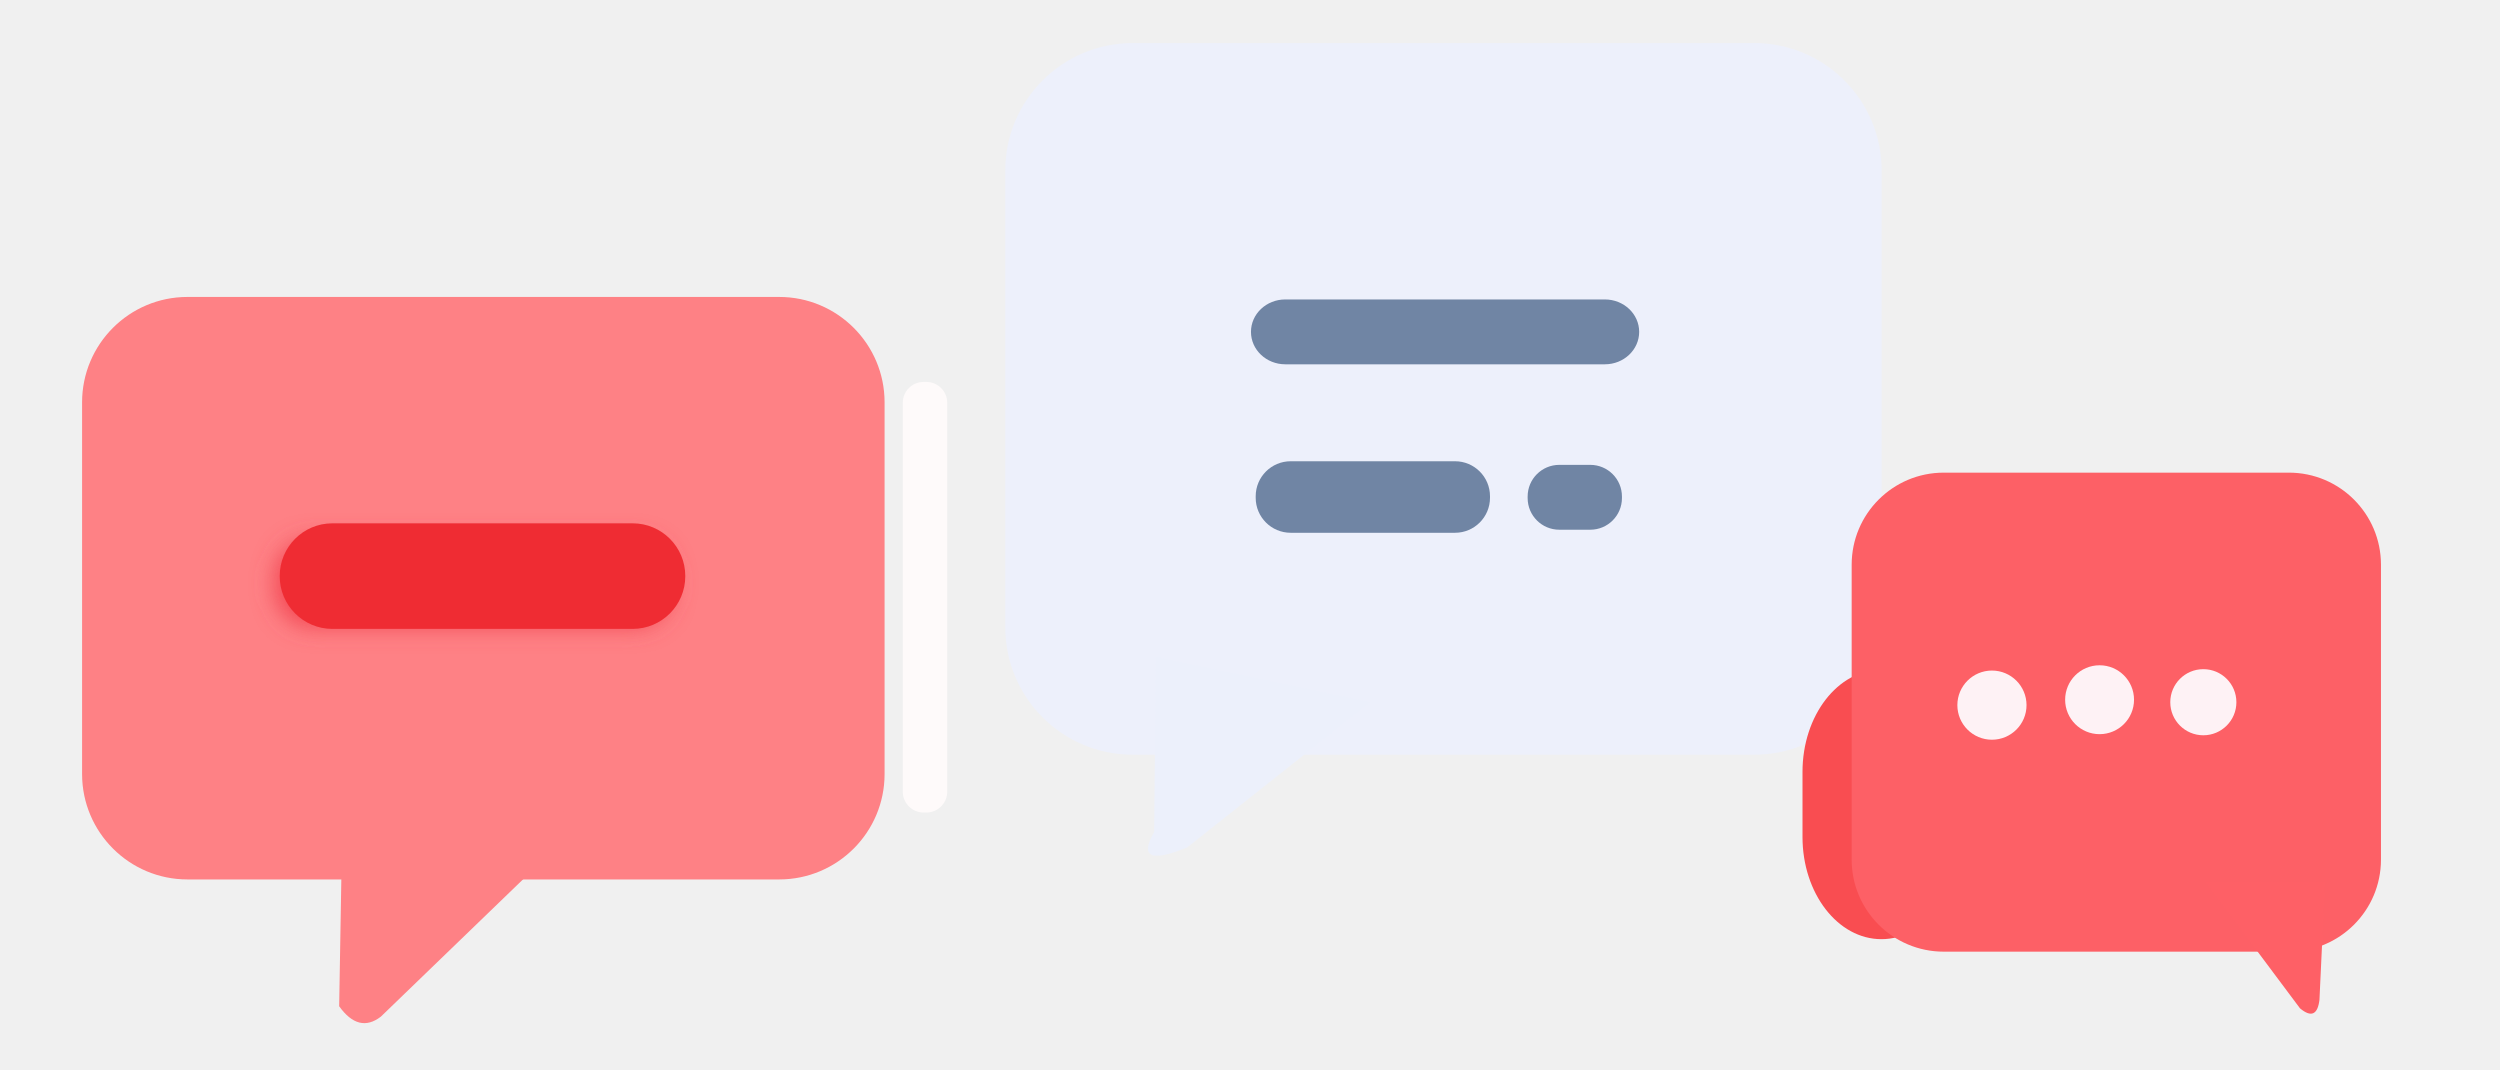
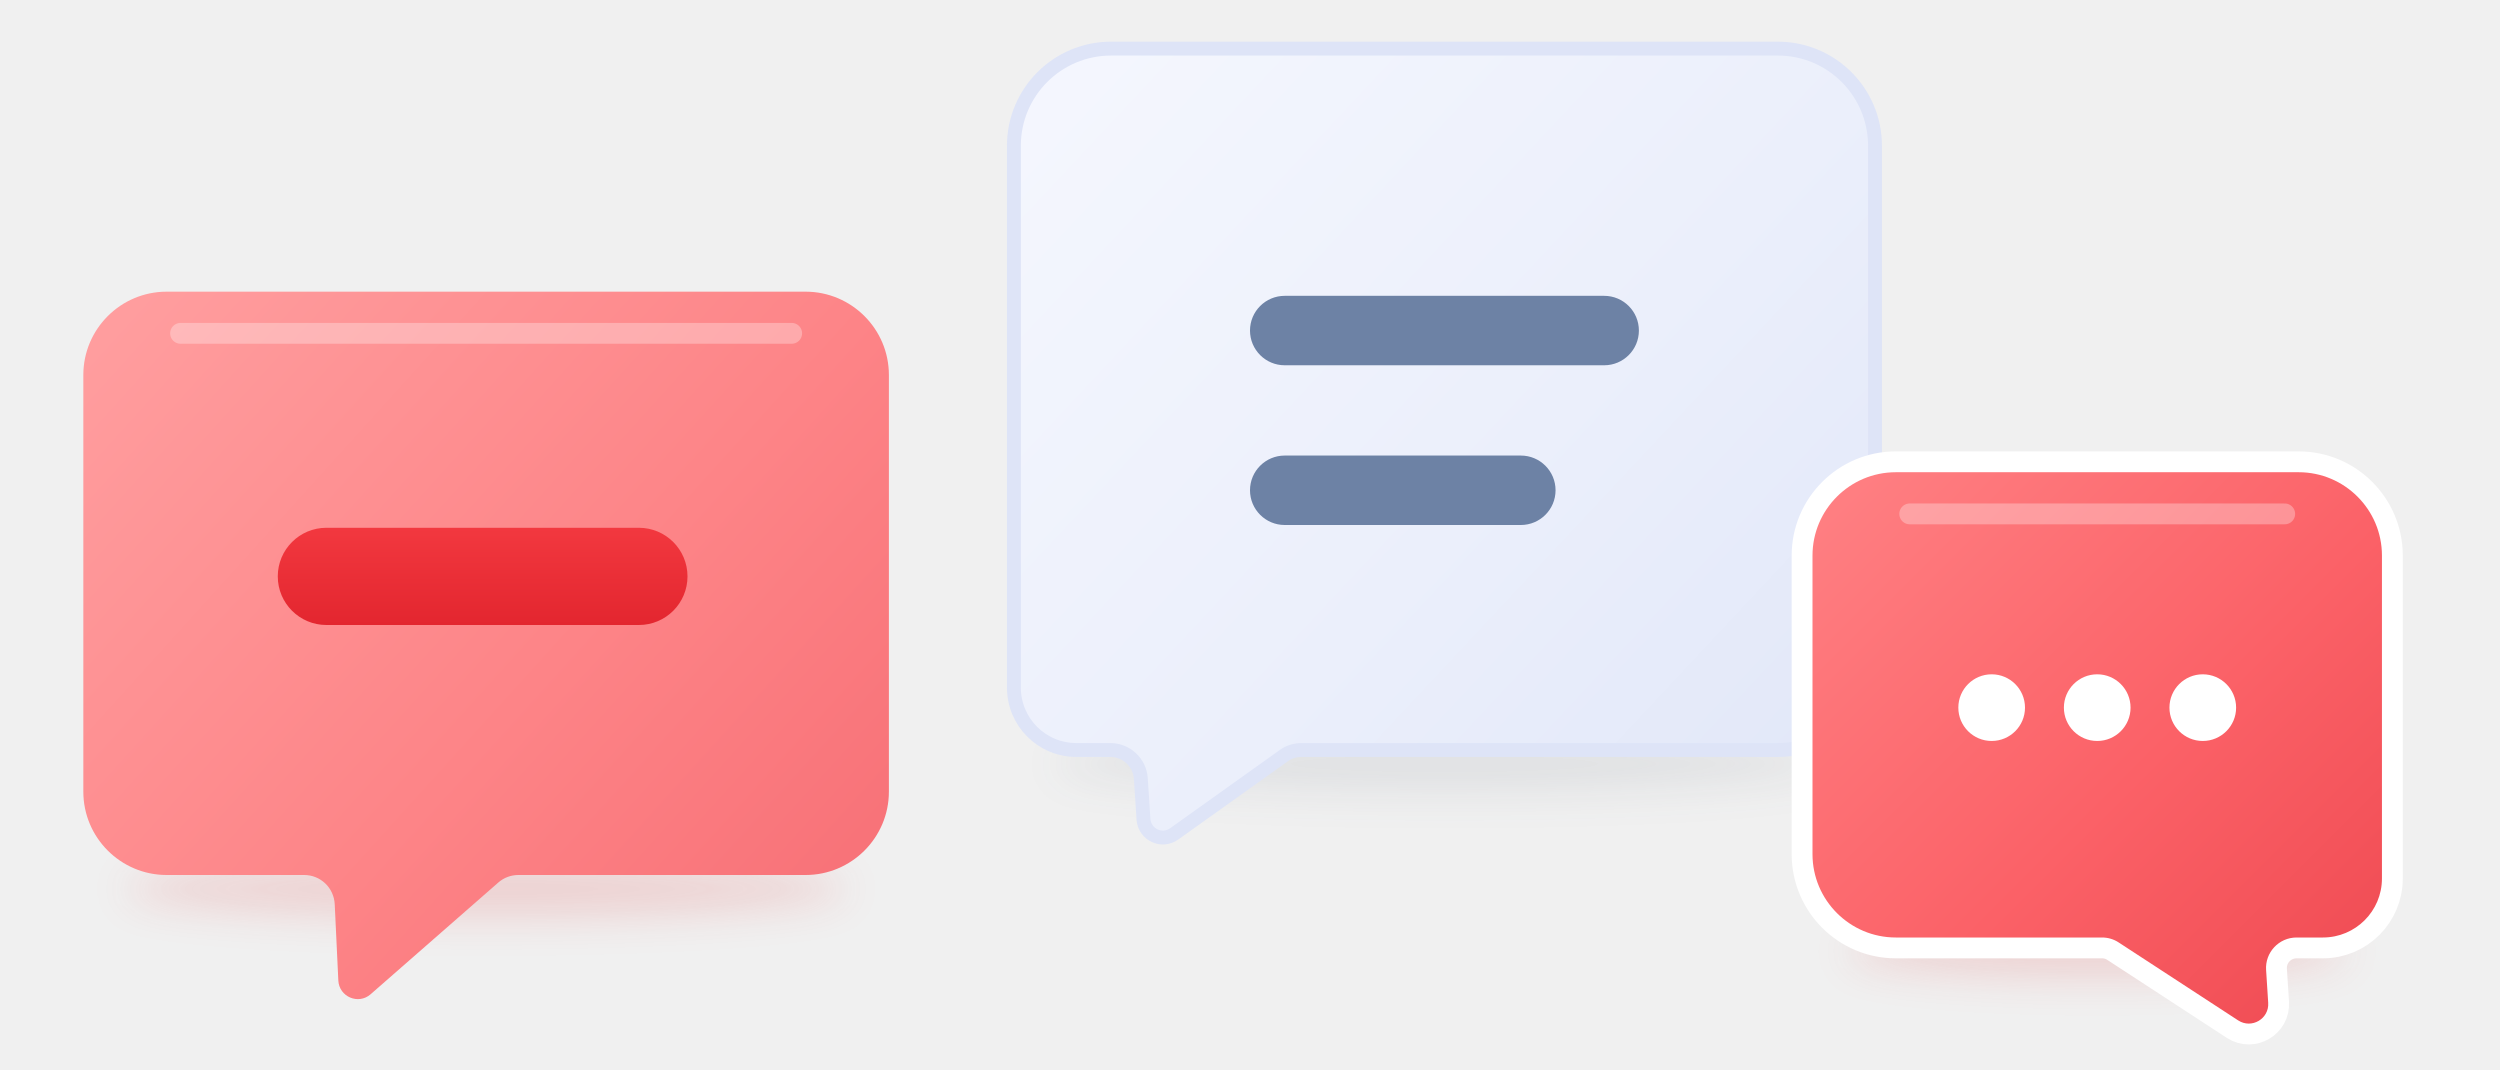
<svg xmlns="http://www.w3.org/2000/svg" viewBox="0 0 180 77" width="180" height="77">
  <defs>
-     <filter id="sfuma-alone" x="-50%" y="-20%" width="200%" height="140%">
-       <feGaussianBlur stdDeviation="1" />
+     <filter id="sfuma-ombra" filterUnits="userSpaceOnUse" x="0" y="0" width="180" height="77">
+       <feGaussianBlur stdDeviation="1.4" />
    </filter>
-     <filter id="sfuma-ombra" x="-20%" y="-50%" width="140%" height="200%">
-       <feGaussianBlur stdDeviation="0.79" />
-     </filter>
+     <linearGradient id="fumetto-centrale-luce" gradientUnits="userSpaceOnUse" x1="73" y1="3.5" x2="135" y2="61.5">
+       <stop offset="0" stop-color="#F5F7FE" />
+       <stop offset="0.55" stop-color="#EBEFFB" />
+       <stop offset="1" stop-color="#E0E6F8" />
+     </linearGradient>
+     <linearGradient id="fumetto-sinistro-luce" gradientUnits="userSpaceOnUse" x1="6" y1="21" x2="64" y2="73.5">
+       <stop offset="0" stop-color="#FF9FA0" />
+       <stop offset="0.55" stop-color="#FD8487" />
+       <stop offset="1" stop-color="#F66C73" />
+     </linearGradient>
+     <linearGradient id="fumetto-destro-luce" gradientUnits="userSpaceOnUse" x1="130.5" y1="34" x2="171.5" y2="75">
+       <stop offset="0" stop-color="#FF8184" />
+       <stop offset="0.55" stop-color="#FB6167" />
+       <stop offset="1" stop-color="#EE4850" />
+     </linearGradient>
+     <linearGradient id="barra-luce" gradientUnits="userSpaceOnUse" x1="0" y1="38" x2="0" y2="45">
+       <stop offset="0" stop-color="#F2383F" />
+       <stop offset="1" stop-color="#E3262F" />
+     </linearGradient>
  </defs>
-   <rect id="alone-bianco" data-fisso="1" x="65" y="27.5" width="3.2" height="31" rx="1.5" fill="#FEFAFA" />
-   <g id="bolla-azzurra">
-     <rect id="bolla-azzurra-corpo" x="72.38" y="3.1" width="63.1" height="51.24" rx="9.18" fill="#EDF0FB" />
-     <path id="bolla-azzurra-coda" d="M83.22 47.3 L83.1 59.9 Q81.53 62.62 85.47 61.02 L98.67 50.56 Z" fill="#ECF0FB" />
-     <g id="bolla-azzurra-righe" fill="#7085A4">
-       <rect id="riga-lunga" x="90.07" y="21.56" width="27.95" height="4.67" rx="2.47" />
-       <rect id="riga-media" x="90.41" y="33.21" width="16.87" height="5.15" rx="2.52" />
-       <rect id="riga-corta" x="109.99" y="33.47" width="6.79" height="4.67" rx="2.28" />
+   <ellipse id="ombra-centrale" cx="104" cy="55" rx="28" ry="2" fill="#475569" opacity="0.1" filter="url(#sfuma-ombra)" />
+   <ellipse id="ombra-sinistra" cx="35" cy="64" rx="26" ry="2" fill="#DC2626" opacity="0.16" filter="url(#sfuma-ombra)" />
+   <ellipse id="ombra-destra" cx="151" cy="68.5" rx="18" ry="1.8" fill="#DC2626" opacity="0.16" filter="url(#sfuma-ombra)" />
+   <g id="messaggio-centrale">
+     <g id="fumetto-centrale">
+       <path id="fumetto-centrale-sagoma" d="M80 3.5 L128 3.5 C131.87 3.5 135 6.63 135 10.5 L135 47 C135 50.87 131.87 54 128 54 L93.71 54 C93.25 54 92.8 54.14 92.43 54.41 L84.54 60.04 C83.65 60.68 82.41 60.09 82.33 58.99 L82.14 56.05 C82.06 54.9 81.1 54 79.94 54 L77.5 54 C75.01 54 73 51.99 73 49.5 L73 10.5 C73 6.63 76.13 3.5 80 3.5 Z" fill="url(#fumetto-centrale-luce)" stroke="#DEE4F7" stroke-width="1" />
+     </g>
+     <g id="righe" fill="#6D82A5">
+       <rect id="riga-1" x="90" y="21.3" width="28" height="5" rx="2.5" />
+       <rect id="riga-2" x="90" y="32.8" width="22" height="5" rx="2.5" />
    </g>
  </g>
-   <g id="bolla-rossa-grande">
-     <rect id="bolla-rossa-grande-corpo" x="5.91" y="21.38" width="57.78" height="41.94" rx="7.59" fill="#FE8185" />
-     <path id="bolla-rossa-grande-coda" d="M24.69 56.61 L24.42 72.45 Q25.83 74.42 27.42 73.2 L42.49 58.65 Z" fill="#FE8185" />
-     <rect id="ombra-trattino" x="19.76" y="38.82" width="28.66" height="6.35" rx="2.8" fill="#F34A55" filter="url(#sfuma-ombra)" />
-     <rect id="trattino" x="20.14" y="37.68" width="29.2" height="7.6" rx="3.79" fill="#EF2C33" />
+   <g id="messaggio-sinistro">
+     <g id="fumetto-sinistro">
+       <path id="fumetto-sinistro-sagoma" d="M12 21 L58 21 C61.31 21 64 23.69 64 27 L64 57 C64 60.31 61.31 63 58 63 L37.33 63 C36.79 63 36.28 63.19 35.88 63.54 L26.68 71.59 C25.8 72.36 24.42 71.77 24.36 70.6 L24.1 65.1 C24.04 63.92 23.08 63 21.9 63 L12 63 C8.69 63 6 60.31 6 57 L6 27 C6 23.69 8.69 21 12 21 Z" fill="url(#fumetto-sinistro-luce)" />
+       <path id="fumetto-sinistro-riflesso" d="M13 24 L57 24" stroke="#FFFFFF" stroke-opacity="0.3" stroke-width="1.5" stroke-linecap="round" />
+     </g>
+     <rect id="barra" x="20" y="38" width="29.5" height="7" rx="3.5" fill="url(#barra-luce)" />
  </g>
-   <g id="bolla-rossa-piccola">
-     <rect id="bolla-rossa-piccola-fianco" x="129.78" y="48.22" width="11.36" height="19.4" rx="7.36" fill="#F94D51" />
-     <rect id="bolla-rossa-piccola-corpo" x="133.32" y="34.03" width="38.11" height="34.49" rx="6.63" fill="#FD6066" />
-     <path id="bolla-rossa-piccola-coda" data-fisso="1" d="M158.8 63.5 L165.6 72.6 Q166.8 73.6 167 72 L167.4 63.5 Z" fill="#FE6066" />
-     <g id="puntini" fill="#FEF2F5">
-       <circle id="puntino-1" cx="143.42" cy="50.77" r="2.49" />
-       <circle id="puntino-2" cx="151.17" cy="50.38" r="2.48" />
-       <circle id="puntino-3" cx="158.64" cy="50.56" r="2.38" />
+   <g id="messaggio-destro">
+     <path id="fumetto-destro-bordo" d="M136.5 34 L165.5 34 C168.81 34 171.5 36.69 171.5 40 L171.5 63.25 C171.5 65.6 169.6 67.5 167.25 67.5 L165.35 67.5 C164.08 67.5 163.07 68.58 163.16 69.85 L163.31 72.2 C163.39 73.35 162.12 74.1 161.15 73.47 L152.55 67.86 C152.19 67.62 151.77 67.5 151.35 67.5 L136.5 67.5 C133.19 67.5 130.5 64.81 130.5 61.5 L130.5 40 C130.5 36.69 133.19 34 136.5 34 Z" fill="none" stroke="#FFFFFF" stroke-width="3" stroke-linejoin="round" />
+     <g id="fumetto-destro">
+       <path id="fumetto-destro-sagoma" d="M136.5 34 L165.5 34 C168.81 34 171.5 36.69 171.5 40 L171.5 63.25 C171.5 65.6 169.6 67.5 167.25 67.5 L165.35 67.5 C164.08 67.5 163.07 68.58 163.16 69.85 L163.31 72.2 C163.39 73.35 162.12 74.1 161.15 73.47 L152.55 67.86 C152.19 67.62 151.77 67.5 151.35 67.5 L136.5 67.5 C133.19 67.5 130.5 64.81 130.5 61.5 L130.5 40 C130.5 36.69 133.19 34 136.5 34 Z" fill="url(#fumetto-destro-luce)" />
+       <path id="fumetto-destro-riflesso" d="M137.5 37 L164.5 37" stroke="#FFFFFF" stroke-opacity="0.3" stroke-width="1.5" stroke-linecap="round" />
+     </g>
+     <g id="puntini" fill="#FFFFFF">
+       <circle id="puntino-1" cx="143.4" cy="50.95" r="2.4" />
+       <circle id="puntino-2" cx="151" cy="50.95" r="2.4" />
+       <circle id="puntino-3" cx="158.6" cy="50.95" r="2.4" />
    </g>
  </g>
</svg>
